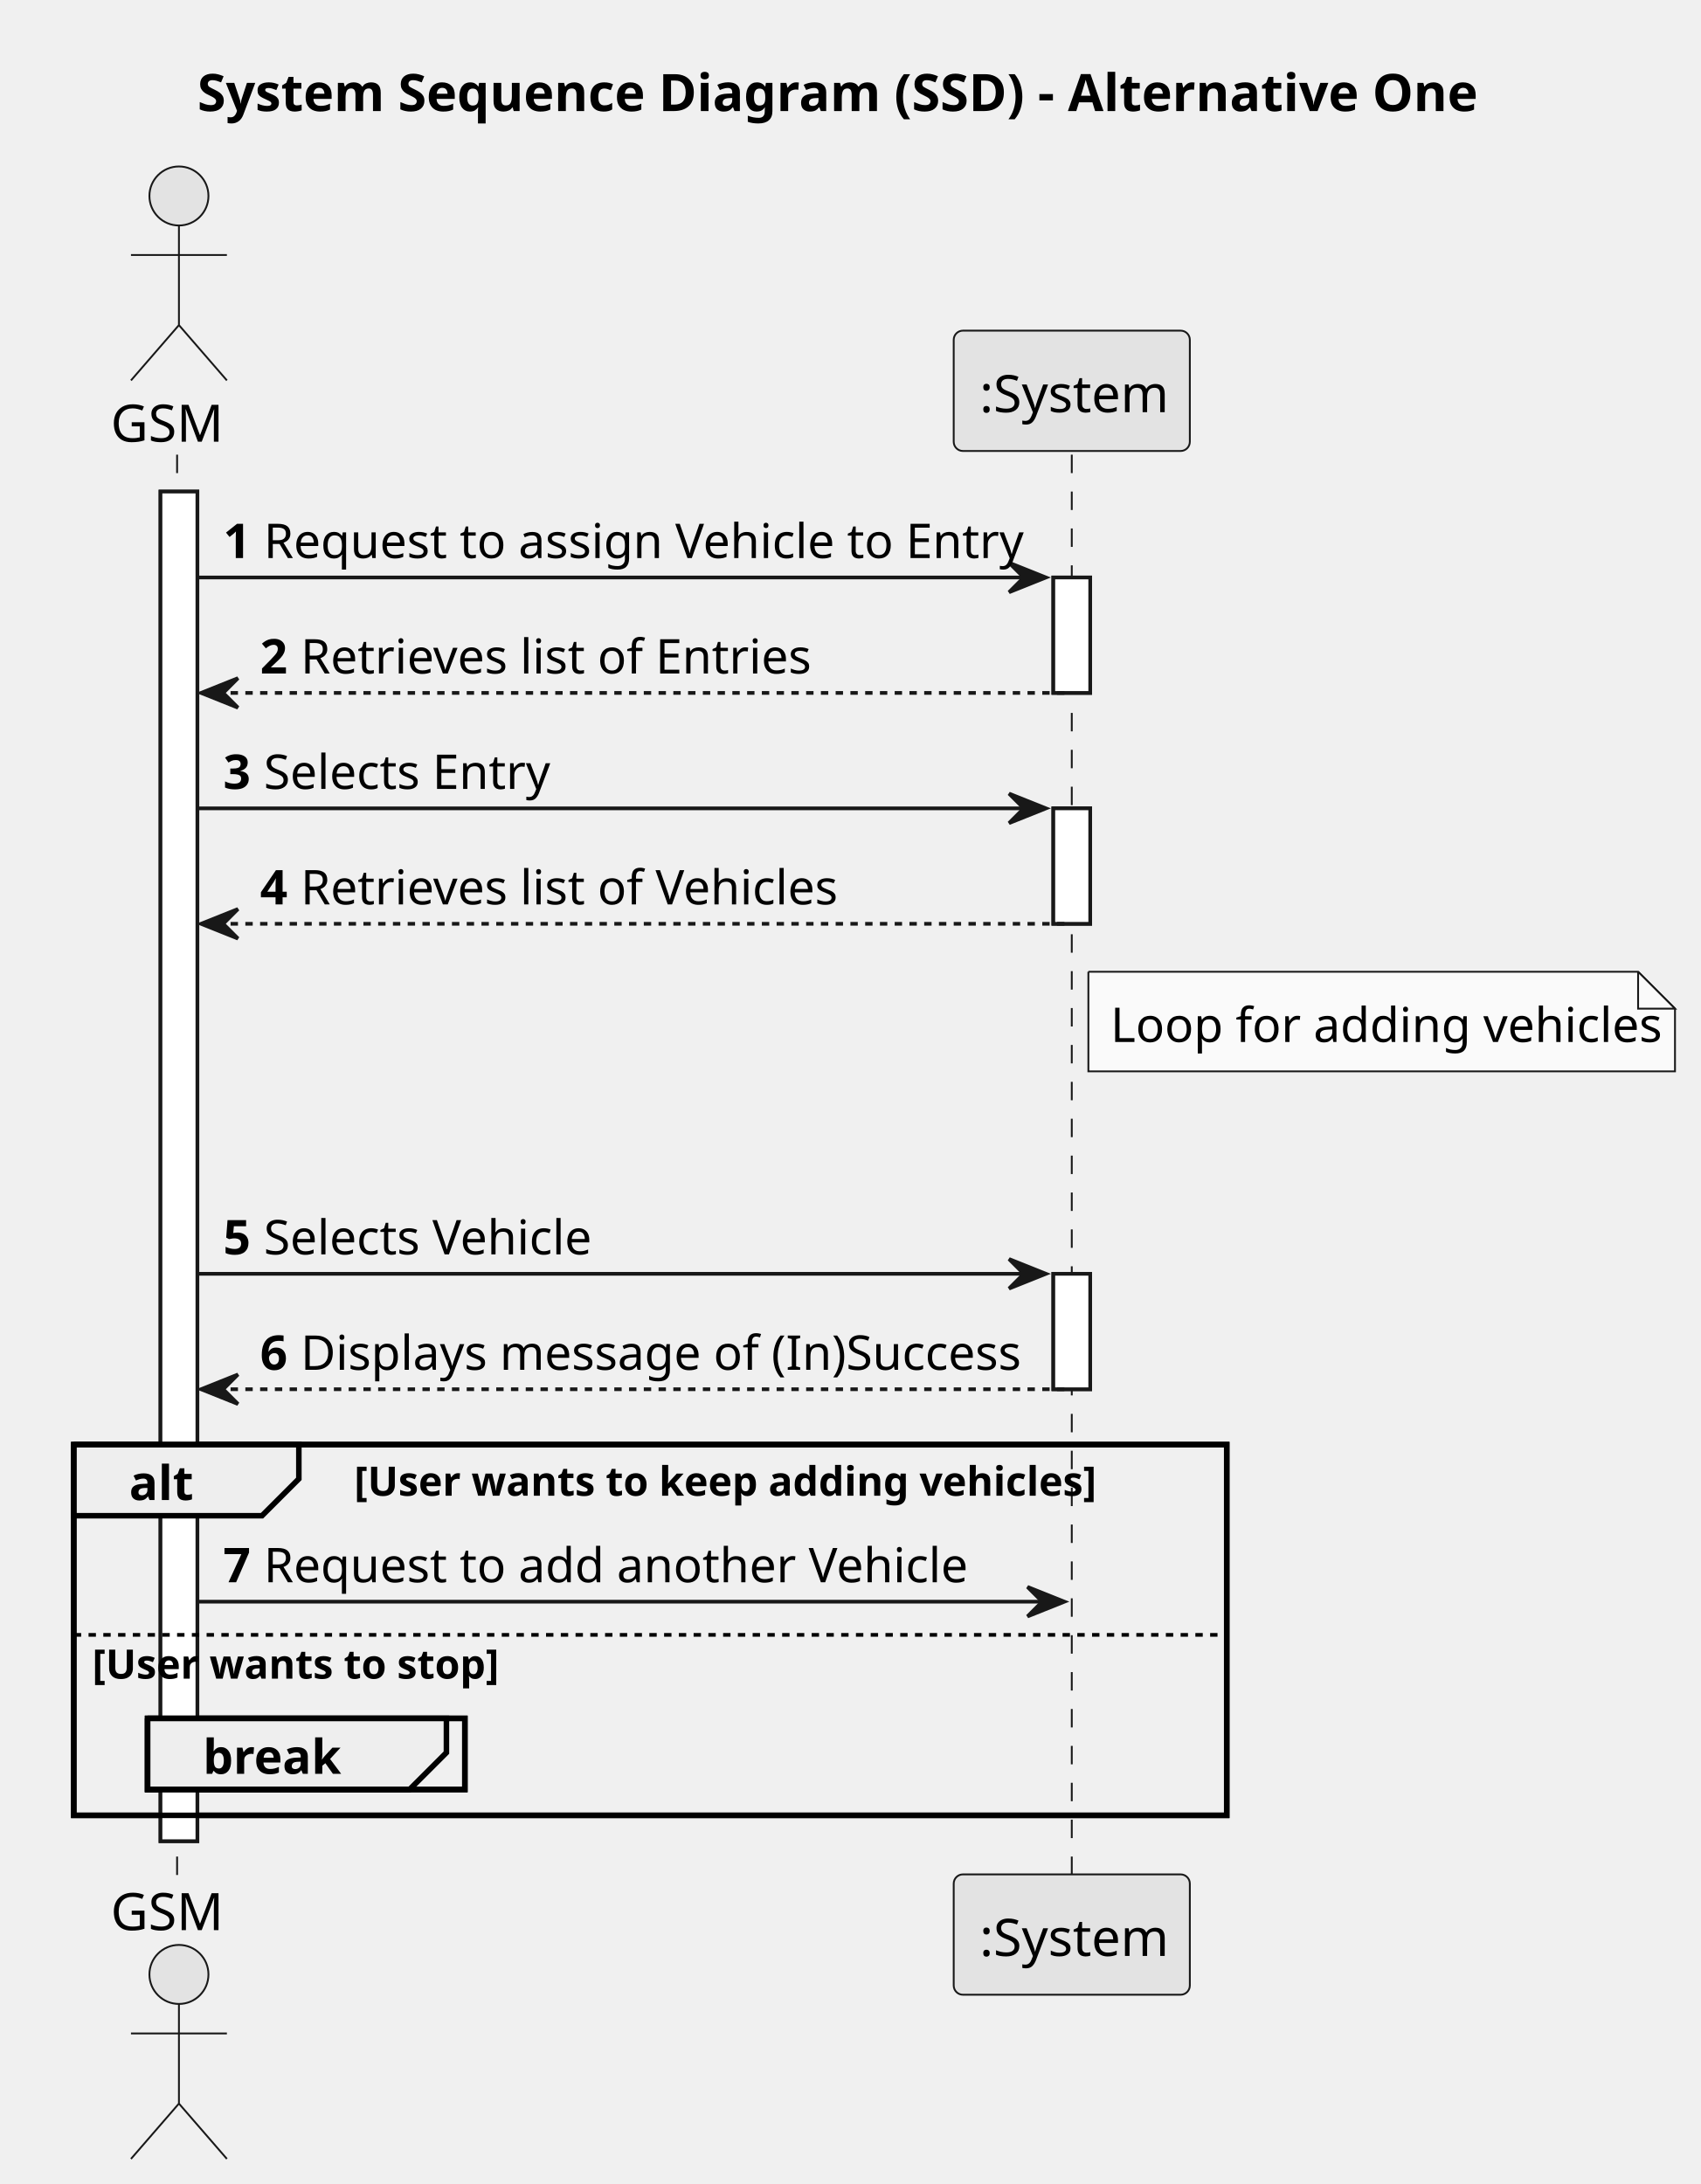
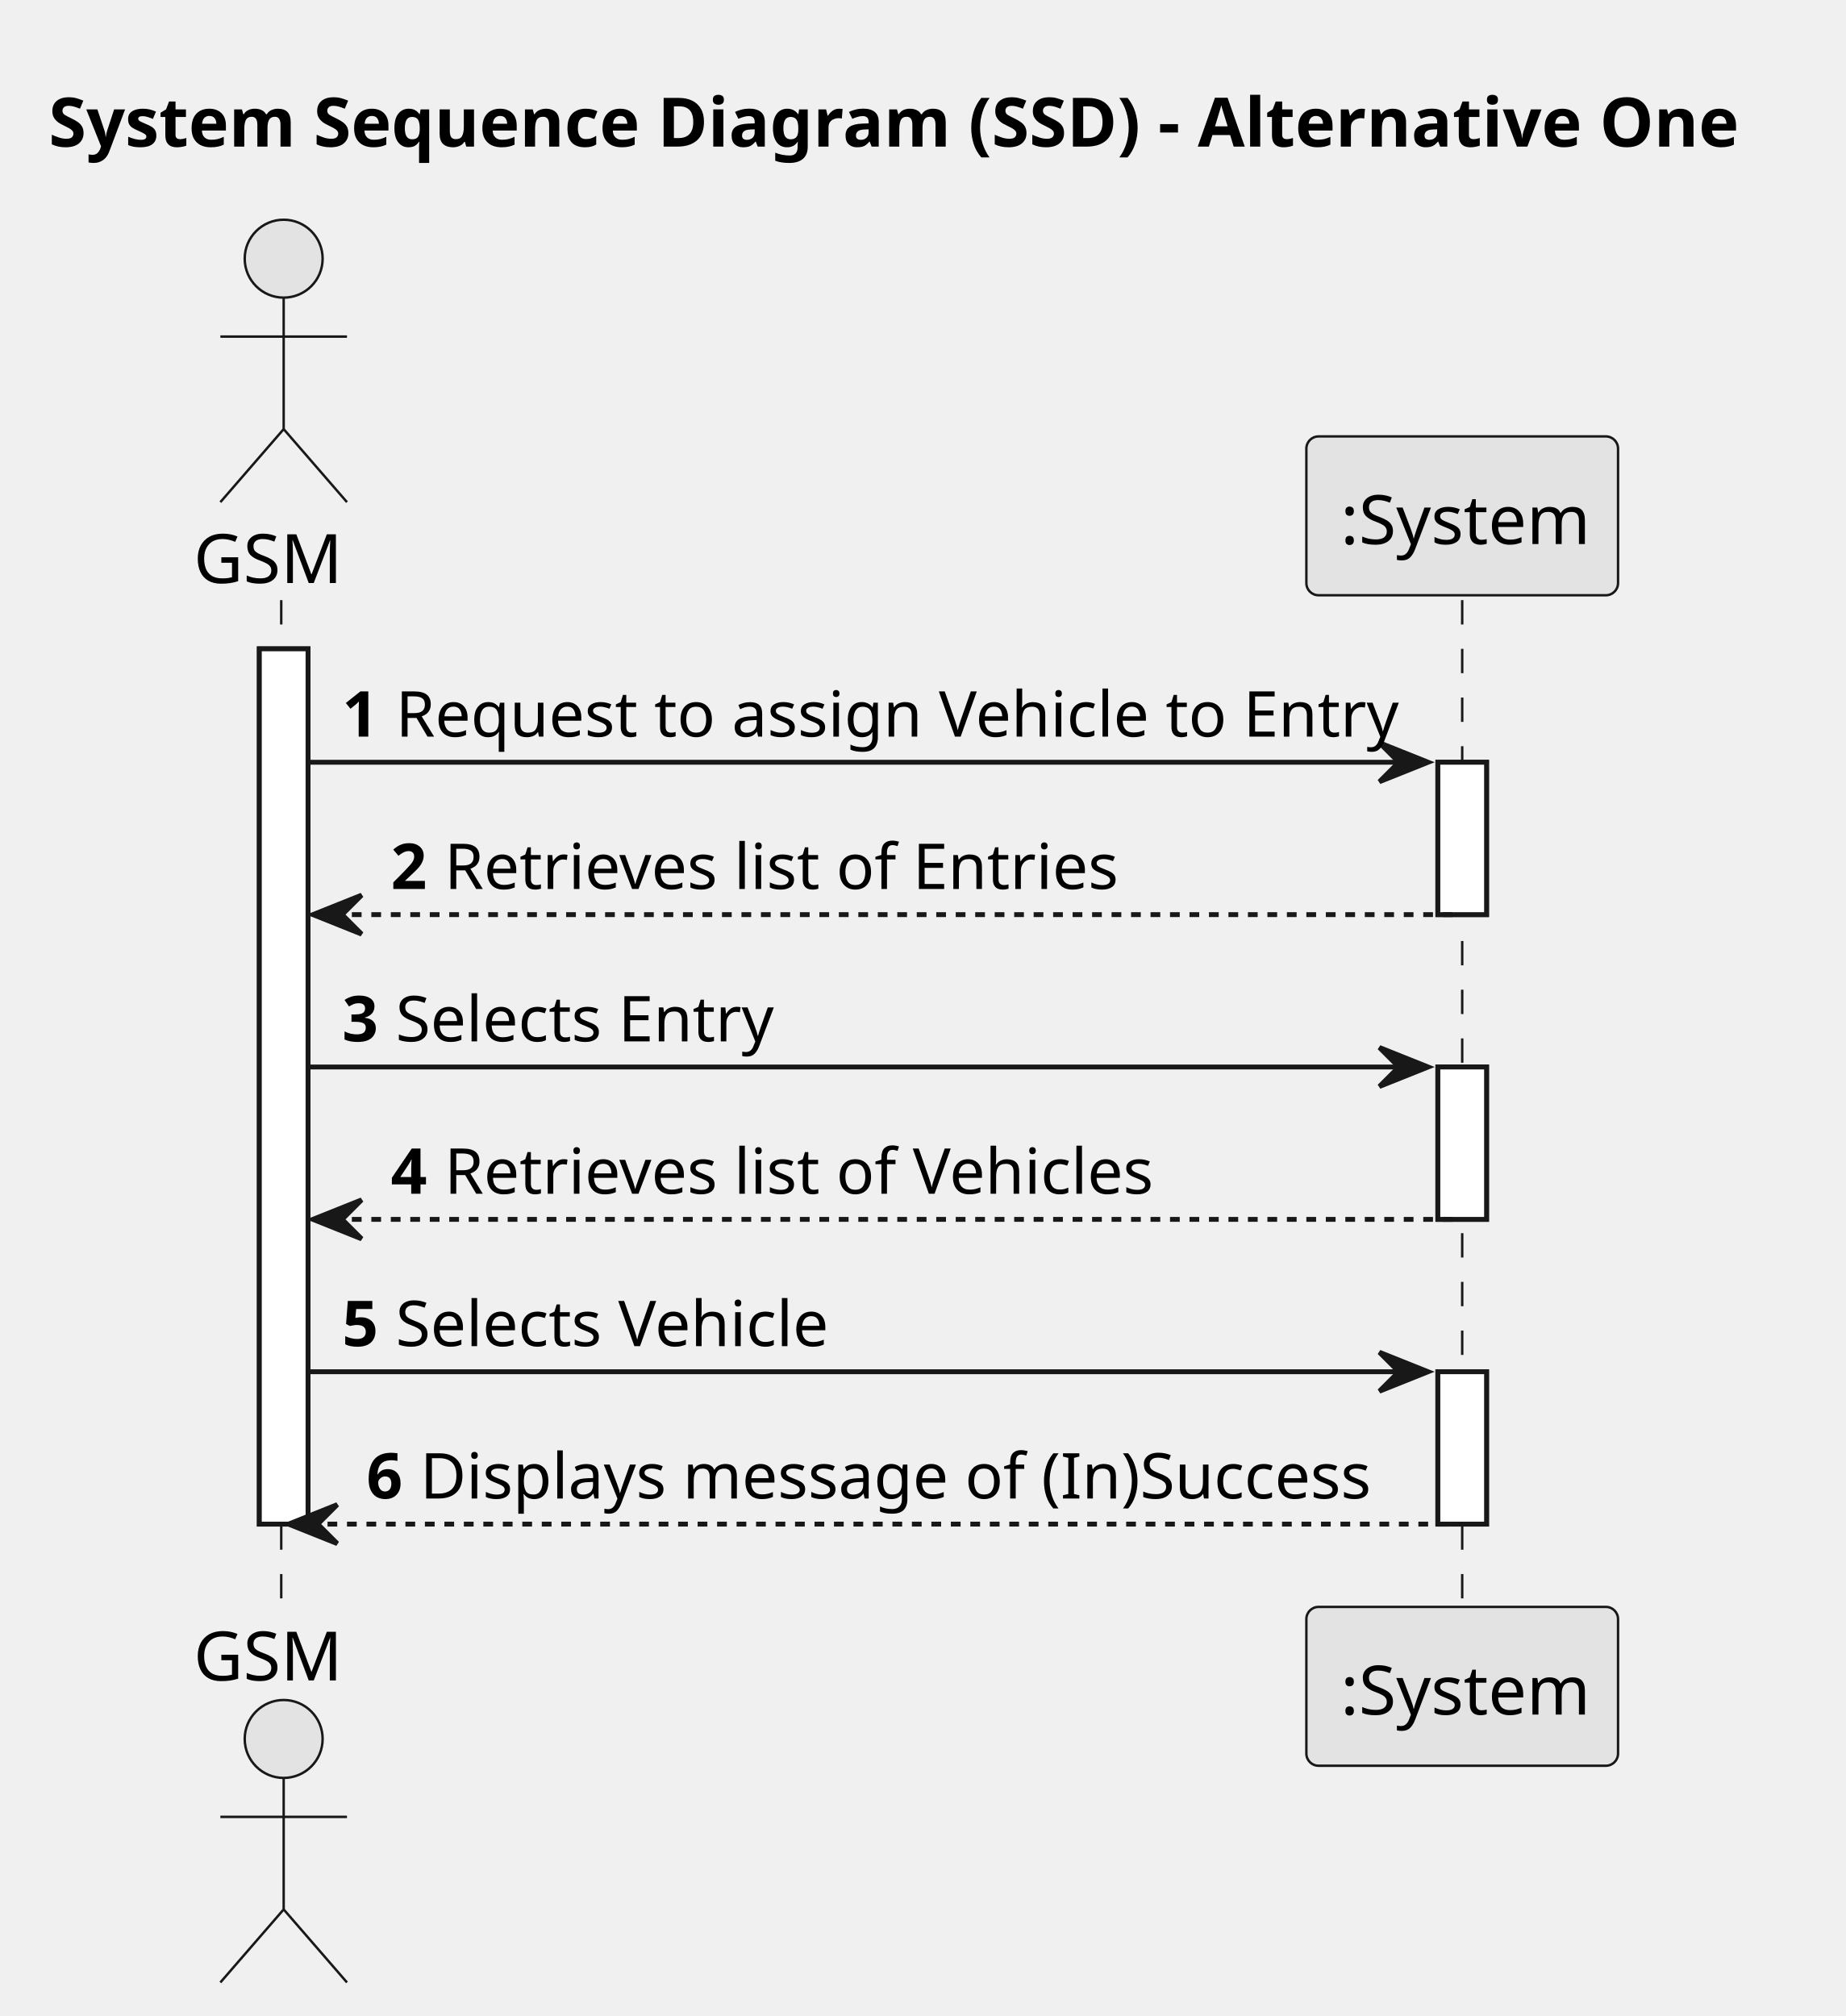
- <svg xmlns="http://www.w3.org/2000/svg" contentStyleType="text/css" height="592px" preserveAspectRatio="none" style="width:461px;height:592px;background:#FFFFFF;" version="1.1" viewBox="0 0 461 592" width="461px" zoomAndPan="magnify">
+ <svg xmlns="http://www.w3.org/2000/svg" contentStyleType="text/css" height="414px" preserveAspectRatio="none" style="width:379px;height:414px;background:#FFFFFF;" version="1.1" viewBox="0 0 379 414" width="379px" zoomAndPan="magnify">
  <defs />
  <g>
-     <text fill="#000000" font-family="sans-serif" font-size="14" font-weight="bold" lengthAdjust="spacing" textLength="351" x="53.5" y="30.107">System Sequence Diagram (SSD) - Alternative One</text>
-     <rect fill="#FFFFFF" height="365.832" style="stroke:#181818;stroke-width:1.0;" width="10" x="43.5" y="133.242" />
-     <rect fill="#FFFFFF" height="31.291" style="stroke:#181818;stroke-width:1.0;" width="10" x="285.5" y="156.533" />
-     <rect fill="#FFFFFF" height="31.291" style="stroke:#181818;stroke-width:1.0;" width="10" x="285.5" y="219.115" />
-     <rect fill="#FFFFFF" height="31.291" style="stroke:#181818;stroke-width:1.0;" width="10" x="285.5" y="345.279" />
-     <rect fill="none" height="100.504" style="stroke:#000000;stroke-width:1.5;" width="312.5" x="20" y="391.57" />
-     <rect fill="none" height="19.291" style="stroke:#000000;stroke-width:1.5;" width="86" x="40" y="465.783" />
-     <line style="stroke:#181818;stroke-width:0.5;stroke-dasharray:5.0,5.0;" x1="48" x2="48" y1="123.242" y2="509.074" />
-     <line style="stroke:#181818;stroke-width:0.5;stroke-dasharray:5.0,5.0;" x1="290.5" x2="290.5" y1="123.242" y2="509.074" />
-     <text fill="#000000" font-family="sans-serif" font-size="14" lengthAdjust="spacing" textLength="31" x="30" y="119.728">GSM</text>
-     <ellipse cx="48.5" cy="53.121" fill="#E3E3E3" rx="8" ry="8" style="stroke:#181818;stroke-width:0.5;" />
-     <path d="M48.5,61.121 L48.5,88.121 M35.5,69.121 L61.5,69.121 M48.5,88.121 L35.5,103.121 M48.5,88.121 L61.5,103.121 " fill="none" style="stroke:#181818;stroke-width:0.5;" />
-     <text fill="#000000" font-family="sans-serif" font-size="14" lengthAdjust="spacing" textLength="31" x="30" y="523.182">GSM</text>
-     <ellipse cx="48.5" cy="535.195" fill="#E3E3E3" rx="8" ry="8" style="stroke:#181818;stroke-width:0.5;" />
-     <path d="M48.5,543.195 L48.5,570.195 M35.5,551.195 L61.5,551.195 M48.5,570.195 L35.5,585.195 M48.5,570.195 L61.5,585.195 " fill="none" style="stroke:#181818;stroke-width:0.5;" />
-     <rect fill="#E3E3E3" height="32.621" rx="2.5" ry="2.5" style="stroke:#181818;stroke-width:0.5;" width="64" x="258.5" y="89.621" />
-     <text fill="#000000" font-family="sans-serif" font-size="14" lengthAdjust="spacing" textLength="50" x="265.5" y="111.728">:System</text>
-     <rect fill="#E3E3E3" height="32.621" rx="2.5" ry="2.5" style="stroke:#181818;stroke-width:0.5;" width="64" x="258.5" y="508.074" />
-     <text fill="#000000" font-family="sans-serif" font-size="14" lengthAdjust="spacing" textLength="50" x="265.5" y="530.182">:System</text>
-     <rect fill="#FFFFFF" height="365.832" style="stroke:#181818;stroke-width:1.0;" width="10" x="43.5" y="133.242" />
-     <rect fill="#FFFFFF" height="31.291" style="stroke:#181818;stroke-width:1.0;" width="10" x="285.5" y="156.533" />
-     <rect fill="#FFFFFF" height="31.291" style="stroke:#181818;stroke-width:1.0;" width="10" x="285.5" y="219.115" />
-     <rect fill="#FFFFFF" height="31.291" style="stroke:#181818;stroke-width:1.0;" width="10" x="285.5" y="345.279" />
-     <polygon fill="#181818" points="273.5,152.533,283.5,156.533,273.5,160.533,277.5,156.533" style="stroke:#181818;stroke-width:1.0;" />
-     <line style="stroke:#181818;stroke-width:1.0;" x1="53.5" x2="279.5" y1="156.533" y2="156.533" />
-     <text fill="#000000" font-family="sans-serif" font-size="13" font-weight="bold" lengthAdjust="spacing" textLength="7" x="60.5" y="151.27">1</text>
-     <text fill="#000000" font-family="sans-serif" font-size="13" lengthAdjust="spacing" textLength="202" x="71.5" y="151.27">Request to assign Vehicle to Entry</text>
-     <polygon fill="#181818" points="64.5,183.824,54.5,187.824,64.5,191.824,60.5,187.824" style="stroke:#181818;stroke-width:1.0;" />
-     <line style="stroke:#181818;stroke-width:1.0;stroke-dasharray:2.0,2.0;" x1="58.5" x2="289.5" y1="187.824" y2="187.824" />
-     <text fill="#000000" font-family="sans-serif" font-size="13" font-weight="bold" lengthAdjust="spacing" textLength="7" x="70.5" y="182.561">2</text>
-     <text fill="#000000" font-family="sans-serif" font-size="13" lengthAdjust="spacing" textLength="133" x="81.5" y="182.561">Retrieves list of Entries</text>
-     <polygon fill="#181818" points="273.5,215.115,283.5,219.115,273.5,223.115,277.5,219.115" style="stroke:#181818;stroke-width:1.0;" />
-     <line style="stroke:#181818;stroke-width:1.0;" x1="53.5" x2="279.5" y1="219.115" y2="219.115" />
-     <text fill="#000000" font-family="sans-serif" font-size="13" font-weight="bold" lengthAdjust="spacing" textLength="7" x="60.5" y="213.852">3</text>
-     <text fill="#000000" font-family="sans-serif" font-size="13" lengthAdjust="spacing" textLength="79" x="71.5" y="213.852">Selects Entry</text>
-     <polygon fill="#181818" points="64.5,246.406,54.5,250.406,64.5,254.406,60.5,250.406" style="stroke:#181818;stroke-width:1.0;" />
-     <line style="stroke:#181818;stroke-width:1.0;stroke-dasharray:2.0,2.0;" x1="58.5" x2="289.5" y1="250.406" y2="250.406" />
-     <text fill="#000000" font-family="sans-serif" font-size="13" font-weight="bold" lengthAdjust="spacing" textLength="7" x="70.5" y="245.144">4</text>
-     <text fill="#000000" font-family="sans-serif" font-size="13" lengthAdjust="spacing" textLength="142" x="81.5" y="245.144">Retrieves list of Vehicles</text>
-     <path d="M295,263.406 L295,290.406 L454,290.406 L454,273.406 L444,263.406 L295,263.406 " fill="#FAFAFA" style="stroke:#181818;stroke-width:0.5;" />
-     <path d="M444,263.406 L444,273.406 L454,273.406 L444,263.406 " fill="#FAFAFA" style="stroke:#181818;stroke-width:0.5;" />
-     <text fill="#000000" font-family="sans-serif" font-size="13" lengthAdjust="spacing" textLength="138" x="301" y="282.435">Loop for adding vehicles</text>
-     <polygon fill="#181818" points="273.5,341.279,283.5,345.279,273.5,349.279,277.5,345.279" style="stroke:#181818;stroke-width:1.0;" />
-     <line style="stroke:#181818;stroke-width:1.0;" x1="53.5" x2="279.5" y1="345.279" y2="345.279" />
-     <text fill="#000000" font-family="sans-serif" font-size="13" font-weight="bold" lengthAdjust="spacing" textLength="7" x="60.5" y="340.017">5</text>
-     <text fill="#000000" font-family="sans-serif" font-size="13" lengthAdjust="spacing" textLength="91" x="71.5" y="340.017">Selects Vehicle</text>
-     <polygon fill="#181818" points="64.5,372.57,54.5,376.57,64.5,380.57,60.5,376.57" style="stroke:#181818;stroke-width:1.0;" />
-     <line style="stroke:#181818;stroke-width:1.0;stroke-dasharray:2.0,2.0;" x1="58.5" x2="289.5" y1="376.57" y2="376.57" />
-     <text fill="#000000" font-family="sans-serif" font-size="13" font-weight="bold" lengthAdjust="spacing" textLength="7" x="70.5" y="371.308">6</text>
-     <text fill="#000000" font-family="sans-serif" font-size="13" lengthAdjust="spacing" textLength="194" x="81.5" y="371.308">Displays message of (In)Success</text>
-     <path d="M20,391.57 L81,391.57 L81,400.861 L71,410.861 L20,410.861 L20,391.57 " fill="#EEEEEE" style="stroke:#000000;stroke-width:1.5;" />
-     <rect fill="none" height="100.504" style="stroke:#000000;stroke-width:1.5;" width="312.5" x="20" y="391.57" />
-     <text fill="#000000" font-family="sans-serif" font-size="13" font-weight="bold" lengthAdjust="spacing" textLength="16" x="35" y="406.599">alt</text>
-     <text fill="#000000" font-family="sans-serif" font-size="11" font-weight="bold" lengthAdjust="spacing" textLength="205" x="96" y="405.44">[User wants to keep adding vehicles]</text>
-     <polygon fill="#181818" points="278.5,430.152,288.5,434.152,278.5,438.152,282.5,434.152" style="stroke:#181818;stroke-width:1.0;" />
-     <line style="stroke:#181818;stroke-width:1.0;" x1="53.5" x2="284.5" y1="434.152" y2="434.152" />
-     <text fill="#000000" font-family="sans-serif" font-size="13" font-weight="bold" lengthAdjust="spacing" textLength="7" x="60.5" y="428.89">7</text>
-     <text fill="#000000" font-family="sans-serif" font-size="13" lengthAdjust="spacing" textLength="182" x="71.5" y="428.89">Request to add another Vehicle</text>
-     <line style="stroke:#000000;stroke-width:1.0;stroke-dasharray:2.0,2.0;" x1="20" x2="332.5" y1="443.152" y2="443.152" />
-     <text fill="#000000" font-family="sans-serif" font-size="11" font-weight="bold" lengthAdjust="spacing" textLength="113" x="25" y="455.022">[User wants to stop]</text>
-     <path d="M40,465.783 L121,465.783 L121,475.074 L111,485.074 L40,485.074 L40,465.783 " fill="#EEEEEE" style="stroke:#000000;stroke-width:1.5;" />
-     <rect fill="none" height="19.291" style="stroke:#000000;stroke-width:1.5;" width="86" x="40" y="465.783" />
-     <text fill="#000000" font-family="sans-serif" font-size="13" font-weight="bold" lengthAdjust="spacing" textLength="36" x="55" y="480.812">break</text>
+     <text fill="#000000" font-family="sans-serif" font-size="14" font-weight="bold" lengthAdjust="spacing" textLength="351" x="10" y="30.107">System Sequence Diagram (SSD) - Alternative One</text>
+     <rect fill="#FFFFFF" height="179.746" style="stroke:#181818;stroke-width:1.0;" width="10" x="53.25" y="133.242" />
+     <rect fill="#FFFFFF" height="31.291" style="stroke:#181818;stroke-width:1.0;" width="10" x="295.25" y="156.533" />
+     <rect fill="#FFFFFF" height="31.291" style="stroke:#181818;stroke-width:1.0;" width="10" x="295.25" y="219.115" />
+     <rect fill="#FFFFFF" height="31.291" style="stroke:#181818;stroke-width:1.0;" width="10" x="295.25" y="281.697" />
+     <line style="stroke:#181818;stroke-width:0.5;stroke-dasharray:5.0,5.0;" x1="57.75" x2="57.75" y1="123.242" y2="330.988" />
+     <line style="stroke:#181818;stroke-width:0.5;stroke-dasharray:5.0,5.0;" x1="300.25" x2="300.25" y1="123.242" y2="330.988" />
+     <text fill="#000000" font-family="sans-serif" font-size="14" lengthAdjust="spacing" textLength="31" x="39.75" y="119.728">GSM</text>
+     <ellipse cx="58.25" cy="53.121" fill="#E3E3E3" rx="8" ry="8" style="stroke:#181818;stroke-width:0.5;" />
+     <path d="M58.25,61.121 L58.25,88.121 M45.25,69.121 L71.25,69.121 M58.25,88.121 L45.25,103.121 M58.25,88.121 L71.25,103.121 " fill="none" style="stroke:#181818;stroke-width:0.5;" />
+     <text fill="#000000" font-family="sans-serif" font-size="14" lengthAdjust="spacing" textLength="31" x="39.75" y="345.096">GSM</text>
+     <ellipse cx="58.25" cy="357.109" fill="#E3E3E3" rx="8" ry="8" style="stroke:#181818;stroke-width:0.5;" />
+     <path d="M58.25,365.109 L58.25,392.109 M45.25,373.109 L71.25,373.109 M58.25,392.109 L45.25,407.109 M58.25,392.109 L71.25,407.109 " fill="none" style="stroke:#181818;stroke-width:0.5;" />
+     <rect fill="#E3E3E3" height="32.621" rx="2.5" ry="2.5" style="stroke:#181818;stroke-width:0.5;" width="64" x="268.25" y="89.621" />
+     <text fill="#000000" font-family="sans-serif" font-size="14" lengthAdjust="spacing" textLength="50" x="275.25" y="111.728">:System</text>
+     <rect fill="#E3E3E3" height="32.621" rx="2.5" ry="2.5" style="stroke:#181818;stroke-width:0.5;" width="64" x="268.25" y="329.988" />
+     <text fill="#000000" font-family="sans-serif" font-size="14" lengthAdjust="spacing" textLength="50" x="275.25" y="352.096">:System</text>
+     <rect fill="#FFFFFF" height="179.746" style="stroke:#181818;stroke-width:1.0;" width="10" x="53.25" y="133.242" />
+     <rect fill="#FFFFFF" height="31.291" style="stroke:#181818;stroke-width:1.0;" width="10" x="295.25" y="156.533" />
+     <rect fill="#FFFFFF" height="31.291" style="stroke:#181818;stroke-width:1.0;" width="10" x="295.25" y="219.115" />
+     <rect fill="#FFFFFF" height="31.291" style="stroke:#181818;stroke-width:1.0;" width="10" x="295.25" y="281.697" />
+     <polygon fill="#181818" points="283.25,152.533,293.25,156.533,283.25,160.533,287.25,156.533" style="stroke:#181818;stroke-width:1.0;" />
+     <line style="stroke:#181818;stroke-width:1.0;" x1="63.25" x2="289.25" y1="156.533" y2="156.533" />
+     <text fill="#000000" font-family="sans-serif" font-size="13" font-weight="bold" lengthAdjust="spacing" textLength="7" x="70.25" y="151.27">1</text>
+     <text fill="#000000" font-family="sans-serif" font-size="13" lengthAdjust="spacing" textLength="202" x="81.25" y="151.27">Request to assign Vehicle to Entry</text>
+     <polygon fill="#181818" points="74.25,183.824,64.25,187.824,74.25,191.824,70.25,187.824" style="stroke:#181818;stroke-width:1.0;" />
+     <line style="stroke:#181818;stroke-width:1.0;stroke-dasharray:2.0,2.0;" x1="68.25" x2="299.25" y1="187.824" y2="187.824" />
+     <text fill="#000000" font-family="sans-serif" font-size="13" font-weight="bold" lengthAdjust="spacing" textLength="7" x="80.25" y="182.561">2</text>
+     <text fill="#000000" font-family="sans-serif" font-size="13" lengthAdjust="spacing" textLength="133" x="91.25" y="182.561">Retrieves list of Entries</text>
+     <polygon fill="#181818" points="283.25,215.115,293.25,219.115,283.25,223.115,287.25,219.115" style="stroke:#181818;stroke-width:1.0;" />
+     <line style="stroke:#181818;stroke-width:1.0;" x1="63.25" x2="289.25" y1="219.115" y2="219.115" />
+     <text fill="#000000" font-family="sans-serif" font-size="13" font-weight="bold" lengthAdjust="spacing" textLength="7" x="70.25" y="213.852">3</text>
+     <text fill="#000000" font-family="sans-serif" font-size="13" lengthAdjust="spacing" textLength="79" x="81.25" y="213.852">Selects Entry</text>
+     <polygon fill="#181818" points="74.25,246.406,64.25,250.406,74.25,254.406,70.25,250.406" style="stroke:#181818;stroke-width:1.0;" />
+     <line style="stroke:#181818;stroke-width:1.0;stroke-dasharray:2.0,2.0;" x1="68.25" x2="299.25" y1="250.406" y2="250.406" />
+     <text fill="#000000" font-family="sans-serif" font-size="13" font-weight="bold" lengthAdjust="spacing" textLength="7" x="80.25" y="245.144">4</text>
+     <text fill="#000000" font-family="sans-serif" font-size="13" lengthAdjust="spacing" textLength="142" x="91.25" y="245.144">Retrieves list of Vehicles</text>
+     <polygon fill="#181818" points="283.25,277.697,293.25,281.697,283.25,285.697,287.25,281.697" style="stroke:#181818;stroke-width:1.0;" />
+     <line style="stroke:#181818;stroke-width:1.0;" x1="63.25" x2="289.25" y1="281.697" y2="281.697" />
+     <text fill="#000000" font-family="sans-serif" font-size="13" font-weight="bold" lengthAdjust="spacing" textLength="7" x="70.25" y="276.435">5</text>
+     <text fill="#000000" font-family="sans-serif" font-size="13" lengthAdjust="spacing" textLength="91" x="81.25" y="276.435">Selects Vehicle</text>
+     <polygon fill="#181818" points="69.25,308.988,59.25,312.988,69.25,316.988,65.25,312.988" style="stroke:#181818;stroke-width:1.0;" />
+     <line style="stroke:#181818;stroke-width:1.0;stroke-dasharray:2.0,2.0;" x1="63.25" x2="299.25" y1="312.988" y2="312.988" />
+     <text fill="#000000" font-family="sans-serif" font-size="13" font-weight="bold" lengthAdjust="spacing" textLength="7" x="75.25" y="307.726">6</text>
+     <text fill="#000000" font-family="sans-serif" font-size="13" lengthAdjust="spacing" textLength="194" x="86.25" y="307.726">Displays message of (In)Success</text>
  </g>
</svg>
